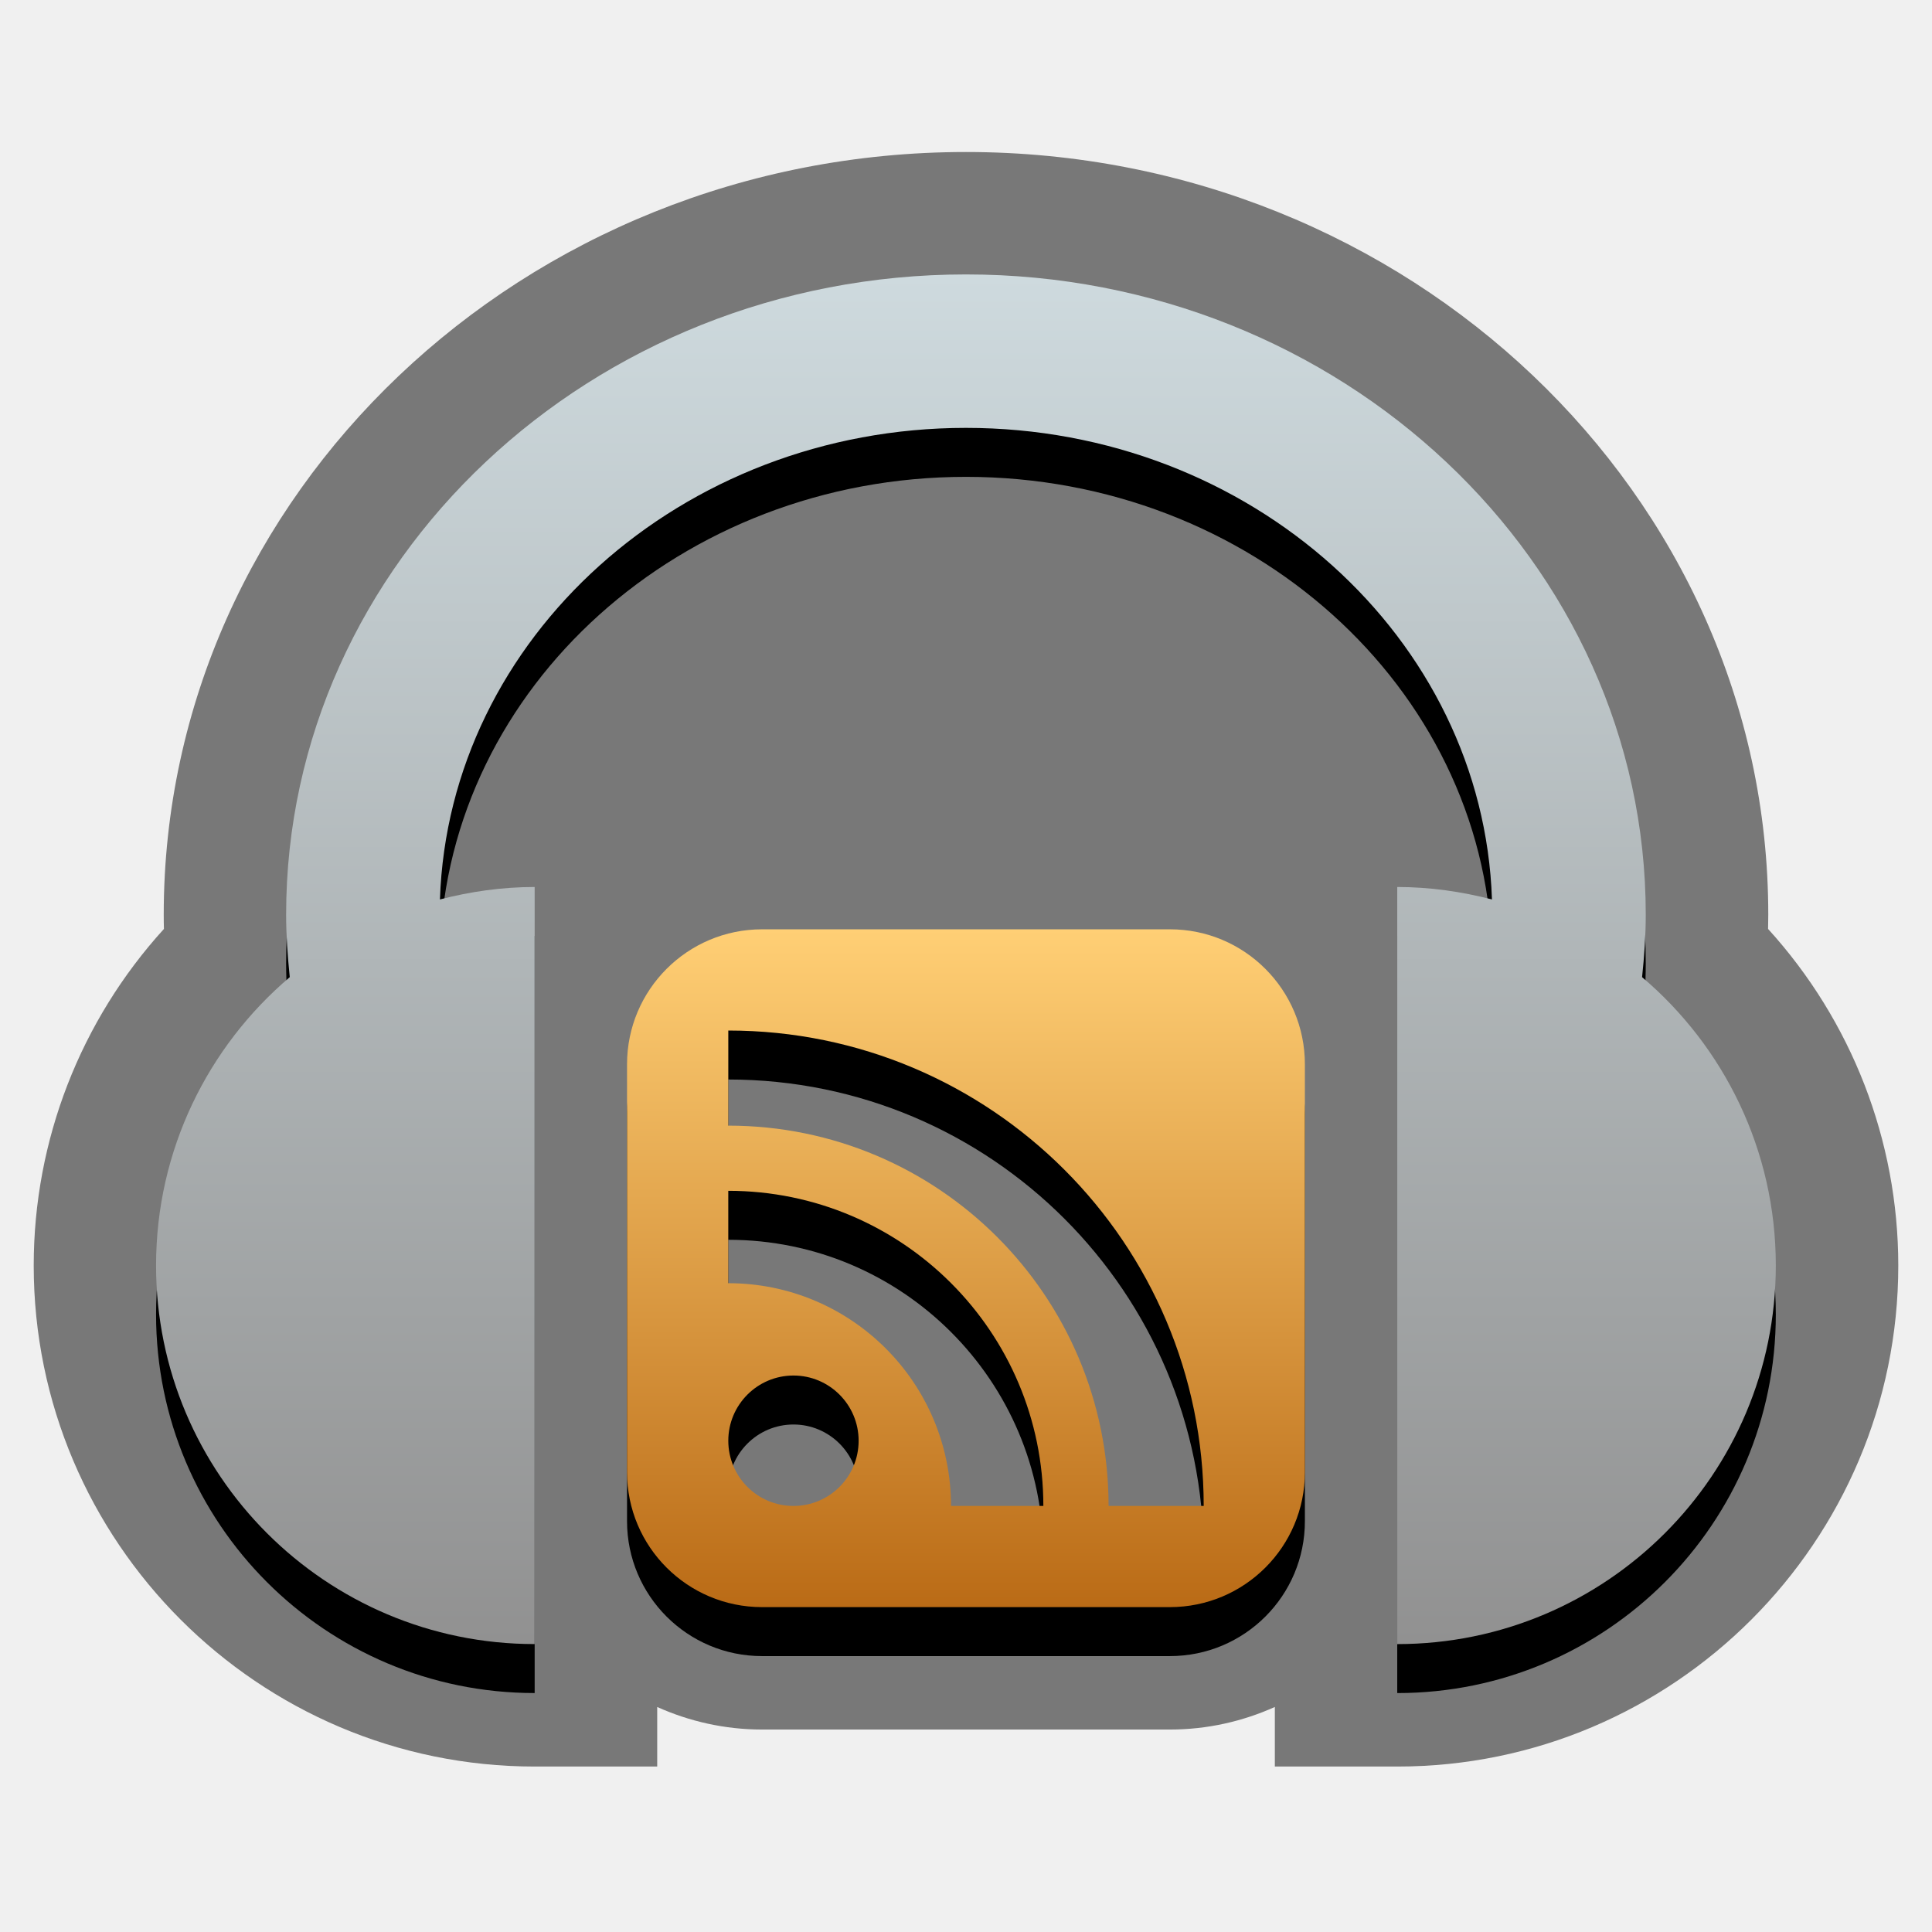
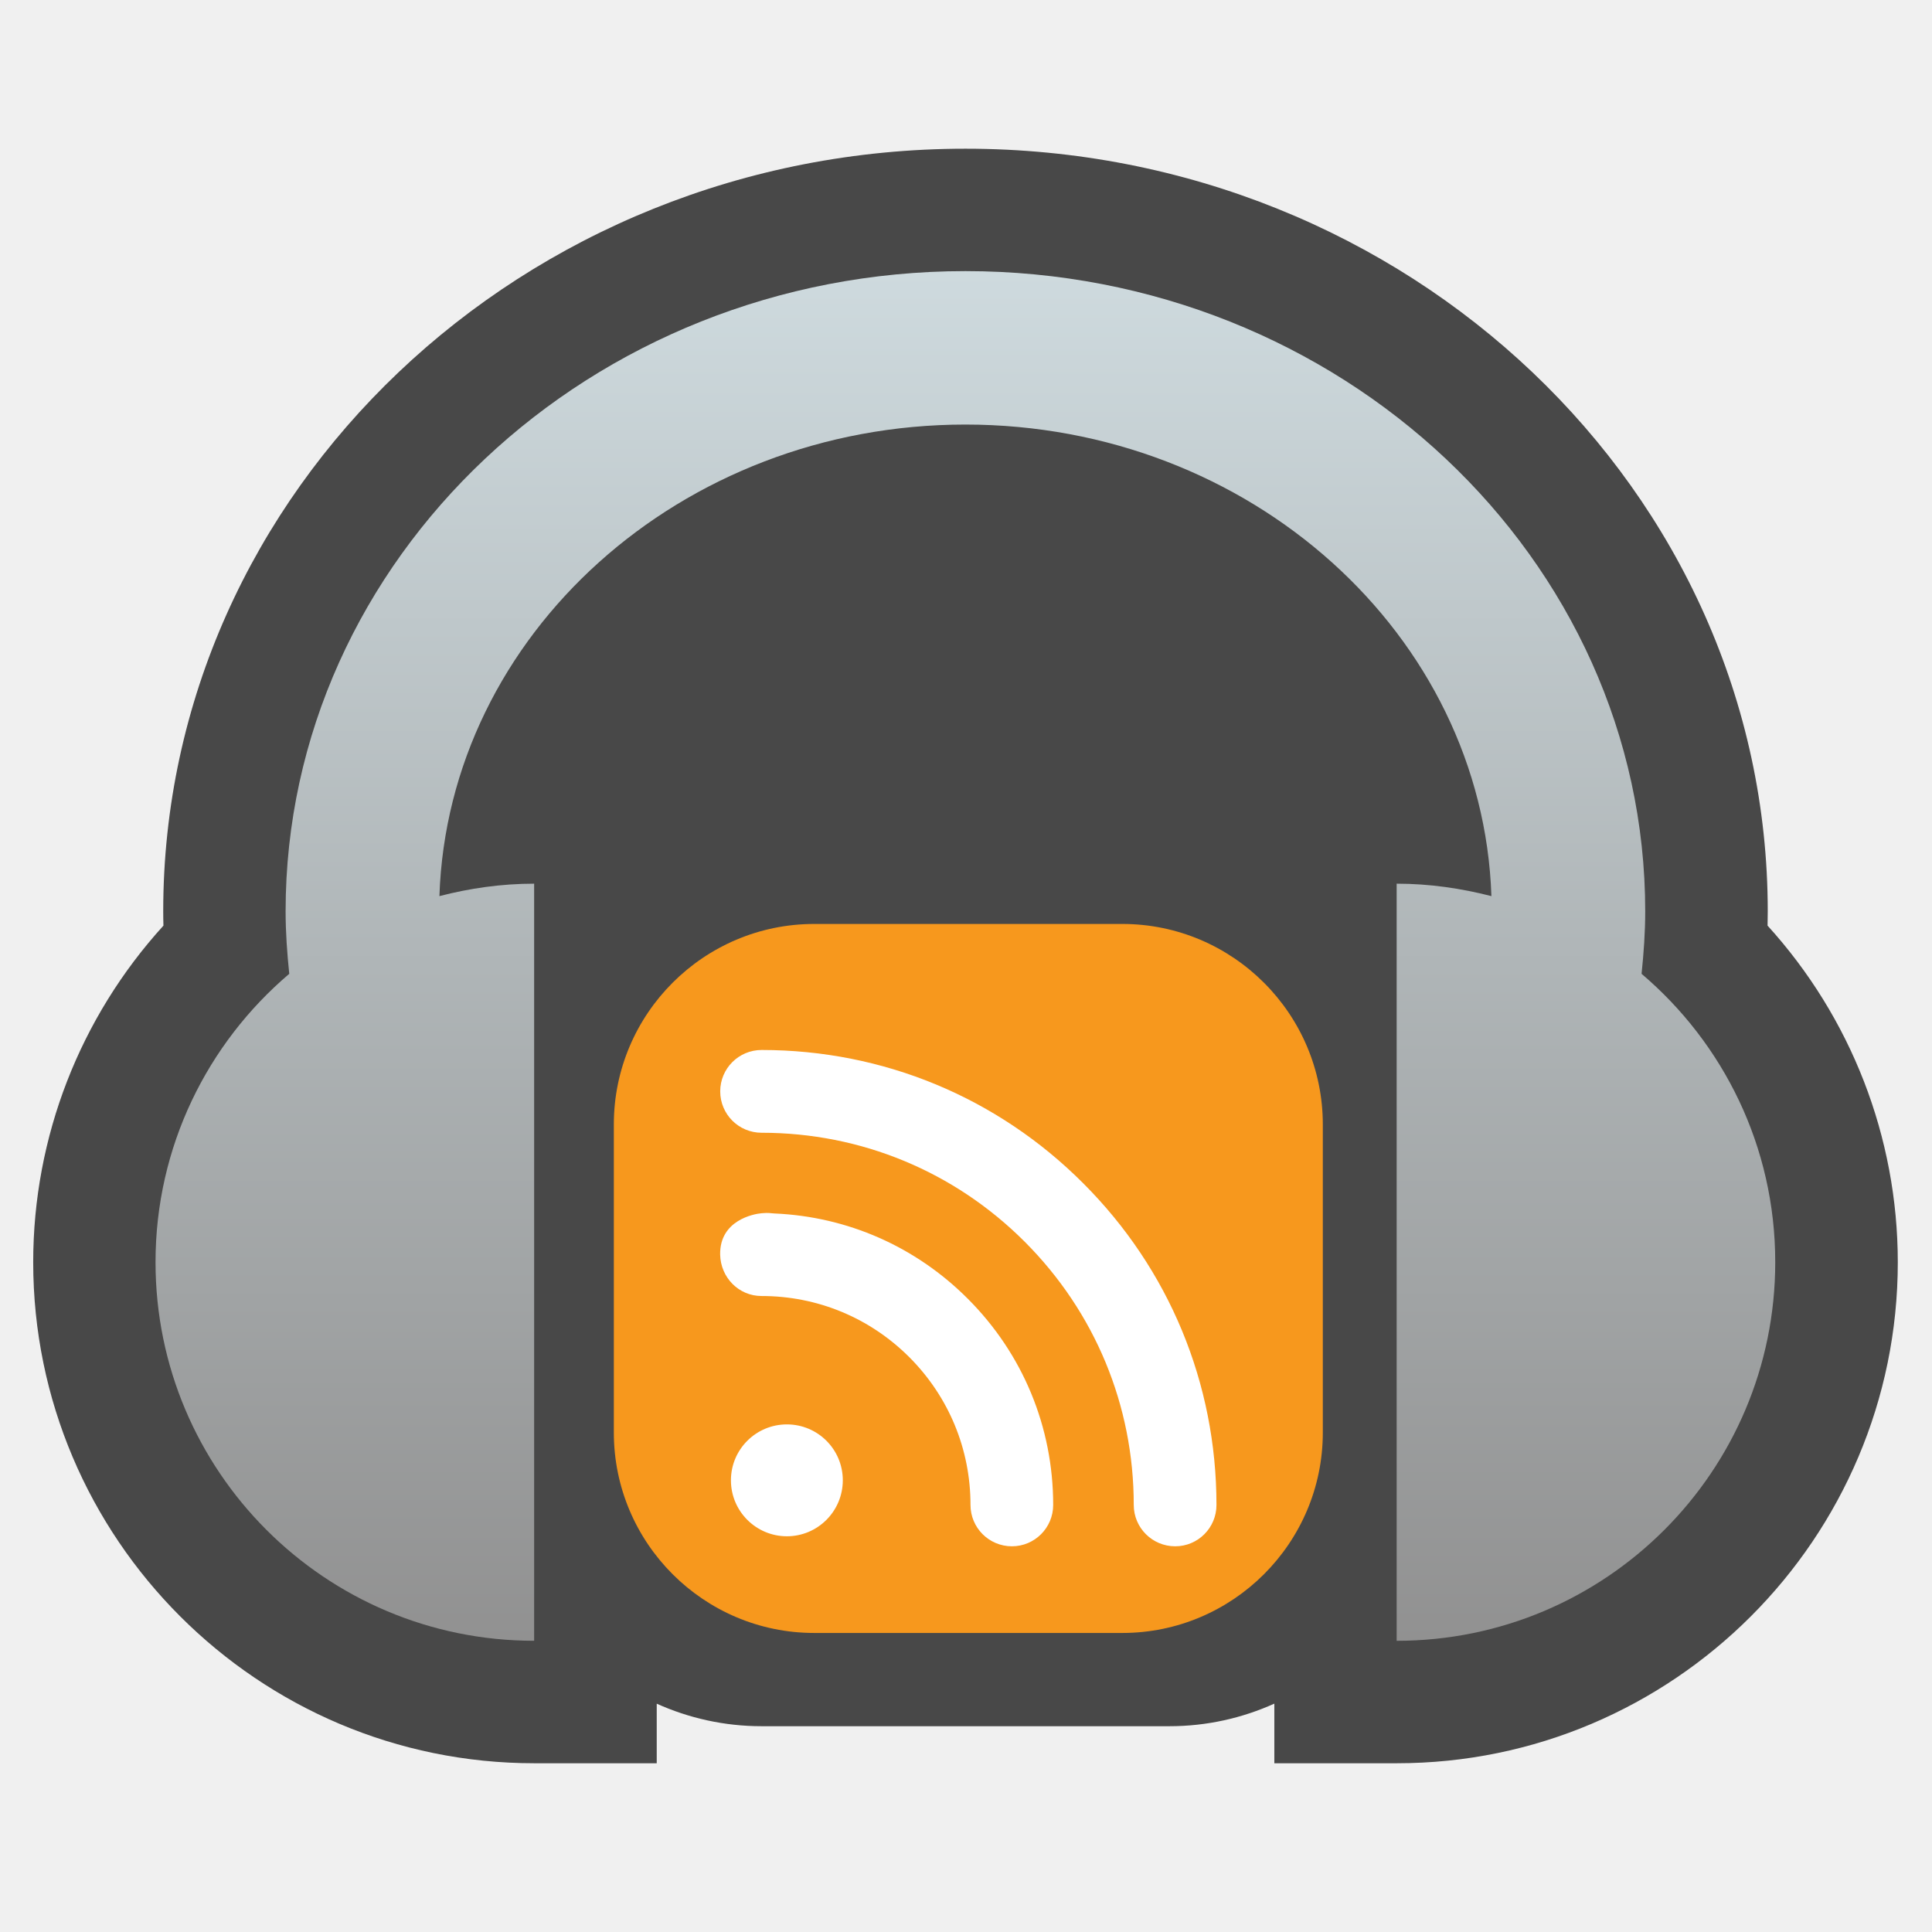
- <svg xmlns="http://www.w3.org/2000/svg" baseProfile="tiny" height="64px" version="1.1" viewBox="0 0 64 64" width="64px" x="0px" y="0px">
-   <defs>
-     <linearGradient gradientTransform="matrix(1,0,0,-1,-8.3599,138.6704)" gradientUnits="userSpaceOnUse" id="SVGID_1_" x1="115.875" x2="115.875" y1="109.773" y2="53.843">
-       <stop offset="0" style="stop-color:#CEDADE" />
-       <stop offset="1" style="stop-color:#919191" />
-     </linearGradient>
-     <linearGradient gradientTransform="matrix(1,0,0,-1,-8.3599,138.6704)" gradientUnits="userSpaceOnUse" id="SVGID_2_" x1="115.875" x2="115.875" y1="83.033" y2="55.354">
-       <stop offset="0" style="stop-color:#FFCF75" />
-       <stop offset="1" style="stop-color:#BA6B16" />
-     </linearGradient>
-   </defs>
-   <g transform="matrix(0.8112284,0,0,0.8112284,-55.22125,-14.35124)">
-     <path d="m 140.27,55.624 c 0.005,-0.197 0.008,-0.392 0.008,-0.584 0,-17.17 -14.697,-31.142 -32.761,-31.142 -18.063,0 -32.76,13.972 -32.76,31.142 0,0.192 0.002,0.387 0.008,0.584 -3.405,3.744 -5.317,8.626 -5.317,13.744 0,11.28 9.179,20.459 20.46,20.459 h 5 v -2.432 c 1.31,0.587 2.757,0.921 4.283,0.921 h 16.655 c 1.525,0 2.974,-0.334 4.283,-0.922 v 2.433 h 5 c 11.28,0 20.458,-9.179 20.458,-20.459 -10e-4,-5.118 -1.913,-10 -5.317,-13.744 z" style="opacity:0.5" />
-     <path d="m 135.125,59.592 c 0.09,-0.849 0.15,-1.697 0.15,-2.553 0,-14.413 -12.453,-26.142 -27.76,-26.142 -15.306,0 -27.76,11.729 -27.76,26.142 0,0.854 0.062,1.704 0.149,2.553 -3.336,2.834 -5.46,7.057 -5.46,11.775 0,8.534 6.922,15.459 15.46,15.459 V 55.911 c -1.34,0 -2.63,0.188 -3.868,0.508 0.358,-10.675 9.854,-19.256 21.479,-19.256 11.626,0 21.122,8.581 21.48,19.256 -1.238,-0.318 -2.529,-0.508 -3.868,-0.508 v 30.916 c 8.537,0 15.459,-6.925 15.459,-15.459 0,-4.719 -2.124,-8.942 -5.461,-11.776 z" />
-     <path d="M 115.845,57.639 H 99.189 c -3.043,0 -5.513,2.468 -5.513,5.513 v 16.655 c 0,3.045 2.47,5.51 5.513,5.51 h 16.653 c 3.047,0 5.514,-2.465 5.514,-5.51 V 63.152 c 0,-3.045 -2.467,-5.513 -5.511,-5.513 z m -15.372,23.547 c -1.471,0 -2.662,-1.192 -2.662,-2.663 0,-1.468 1.191,-2.663 2.662,-2.663 1.469,0 2.66,1.195 2.66,2.663 0.001,1.47 -1.192,2.663 -2.66,2.663 z m 6.433,0 c 0,-5.022 -4.072,-9.096 -9.096,-9.096 v -3.773 c 7.105,0 12.866,5.763 12.866,12.869 h -3.77 z m 6.434,0 c 0,-8.578 -6.954,-15.53 -15.529,-15.53 v -3.884 c 10.721,0 19.413,8.691 19.413,19.414 h -3.884 z" />
-     <linearGradient gradientTransform="matrix(1,0,0,-1,-8.3599,138.6704)" gradientUnits="userSpaceOnUse" x1="115.875" x2="115.875" y1="109.773" y2="53.843">
-       <stop offset="0" style="stop-color:#CEDADE" />
-       <stop offset="1" style="stop-color:#919191" />
-     </linearGradient>
-     <path d="m 135.125,57.592 c 0.09,-0.849 0.15,-1.697 0.15,-2.553 0,-14.413 -12.453,-26.142 -27.76,-26.142 -15.306,0 -27.76,11.729 -27.76,26.142 0,0.854 0.062,1.704 0.149,2.553 -3.336,2.834 -5.46,7.057 -5.46,11.775 0,8.534 6.922,15.459 15.46,15.459 V 53.911 c -1.34,0 -2.63,0.188 -3.868,0.508 0.358,-10.675 9.854,-19.256 21.479,-19.256 11.626,0 21.122,8.581 21.48,19.256 -1.238,-0.318 -2.529,-0.508 -3.868,-0.508 v 30.916 c 8.537,0 15.459,-6.925 15.459,-15.459 0,-4.719 -2.124,-8.942 -5.461,-11.776 z" style="fill:url(#SVGID_1_)" />
-     <linearGradient gradientTransform="matrix(1,0,0,-1,-8.3599,138.6704)" gradientUnits="userSpaceOnUse" x1="115.875" x2="115.875" y1="83.033" y2="55.354">
-       <stop offset="0" style="stop-color:#FFCF75" />
-       <stop offset="1" style="stop-color:#BA6B16" />
-     </linearGradient>
-     <path d="M 115.845,55.639 H 99.189 c -3.043,0 -5.513,2.468 -5.513,5.513 v 16.655 c 0,3.045 2.47,5.51 5.513,5.51 h 16.653 c 3.047,0 5.514,-2.465 5.514,-5.51 V 61.152 c 0,-3.045 -2.467,-5.513 -5.511,-5.513 z m -15.372,23.547 c -1.471,0 -2.662,-1.192 -2.662,-2.663 0,-1.468 1.191,-2.663 2.662,-2.663 1.469,0 2.66,1.195 2.66,2.663 0.001,1.47 -1.192,2.663 -2.66,2.663 z m 6.433,0 c 0,-5.022 -4.072,-9.096 -9.096,-9.096 v -3.773 c 7.105,0 12.866,5.763 12.866,12.869 h -3.77 z m 6.434,0 c 0,-8.578 -6.954,-15.53 -15.529,-15.53 v -3.884 c 10.721,0 19.413,8.691 19.413,19.414 h -3.884 z" style="fill:url(#SVGID_2_)" />
+ <svg xmlns="http://www.w3.org/2000/svg" version="1.1" id="Layer_2" x="0px" y="0px" width="64px" height="64px" viewBox="0 0 64 64" enable-background="new 0 0 64 64" xml:space="preserve">
+   <g>
+     <path opacity="0.7" enable-background="new    " d="M58.553,30.663c0.004-0.16,0.006-0.318,0.006-0.474   c0-13.929-11.922-25.263-26.576-25.263C17.33,4.926,5.407,16.26,5.407,30.189c0,0.156,0.002,0.314,0.007,0.474   C2.651,33.701,1.1,37.66,1.1,41.812c0,9.15,7.446,16.598,16.598,16.598h4.057v-1.973c1.062,0.477,2.236,0.746,3.474,0.746h13.51   c1.238,0,2.413-0.27,3.475-0.748v1.975h4.057c9.15,0,16.596-7.447,16.596-16.598C62.865,37.66,61.313,33.701,58.553,30.663z" />
+     <rect x="22.141" y="33.977" fill="#FFFFFF" width="18.864" height="18.01" />
+     <g>
+       <linearGradient id="SVGID_1_" gradientUnits="userSpaceOnUse" x1="370.172" y1="344.671" x2="370.172" y2="400.603" gradientTransform="matrix(0.8112 0 0 0.8112 -268.3027 -270.616)">
+         <stop offset="0" style="stop-color:#CEDADE" />
+         <stop offset="1" style="stop-color:#919191" />
+       </linearGradient>
+       <path fill="url(#SVGID_1_)" d="M54.379,32.259c0.072-0.689,0.121-1.377,0.121-2.071c0-11.692-10.102-21.207-22.519-21.207    c-12.417,0-22.52,9.515-22.52,21.207c0,0.693,0.05,1.382,0.121,2.071c-2.706,2.299-4.43,5.725-4.43,9.553    c0,6.922,5.615,12.541,12.542,12.541V29.273c-1.087,0-2.134,0.152-3.138,0.412c0.29-8.66,7.993-15.621,17.424-15.621    c9.431,0,17.134,6.961,17.425,15.621c-1.005-0.258-2.053-0.412-3.139-0.412v25.081c6.926,0,12.541-5.617,12.541-12.541    C58.809,37.984,57.086,34.559,54.379,32.259L54.379,32.259z" />
+       <path fill="#F7981D" d="M37.178,30.607H26.974c-3.662,0-6.64,2.979-6.64,6.641v10.205c0,3.662,2.978,6.641,6.64,6.641h10.204    c3.662,0,6.642-2.979,6.642-6.641V37.248C43.819,33.588,40.839,30.607,37.178,30.607z M26.067,50.891    c-1.023,0-1.854-0.83-1.854-1.854c0-1.025,0.831-1.852,1.854-1.852c1.022,0,1.852,0.826,1.852,1.852    C27.918,50.061,27.089,50.891,26.067,50.891z M33.521,51.223c-0.759,0-1.372-0.613-1.372-1.371c0-1.848-0.72-3.584-2.026-4.893    c-1.308-1.307-3.046-2.027-4.894-2.027c0,0,0,0-0.002,0c-0.758,0-1.356-0.615-1.371-1.373c-0.019-1.139,1.117-1.348,1.373-1.369    c0.256-0.023,0.287,0.002,0.429,0.008c2.419,0.105,4.678,1.098,6.401,2.824c1.824,1.824,2.829,4.25,2.829,6.83    C34.889,50.609,34.276,51.223,33.521,51.223z M38.93,51.223c-0.759,0-1.373-0.613-1.373-1.371c0-3.293-1.284-6.387-3.611-8.717    c-2.327-2.328-5.424-3.611-8.716-3.611c-0.76,0-1.372-0.613-1.372-1.371c0-0.756,0.612-1.371,1.372-1.371    c4.026,0,7.81,1.568,10.651,4.414c2.849,2.846,4.416,6.631,4.416,10.658C40.297,50.609,39.686,51.223,38.93,51.223z" />
+     </g>
  </g>
</svg>
